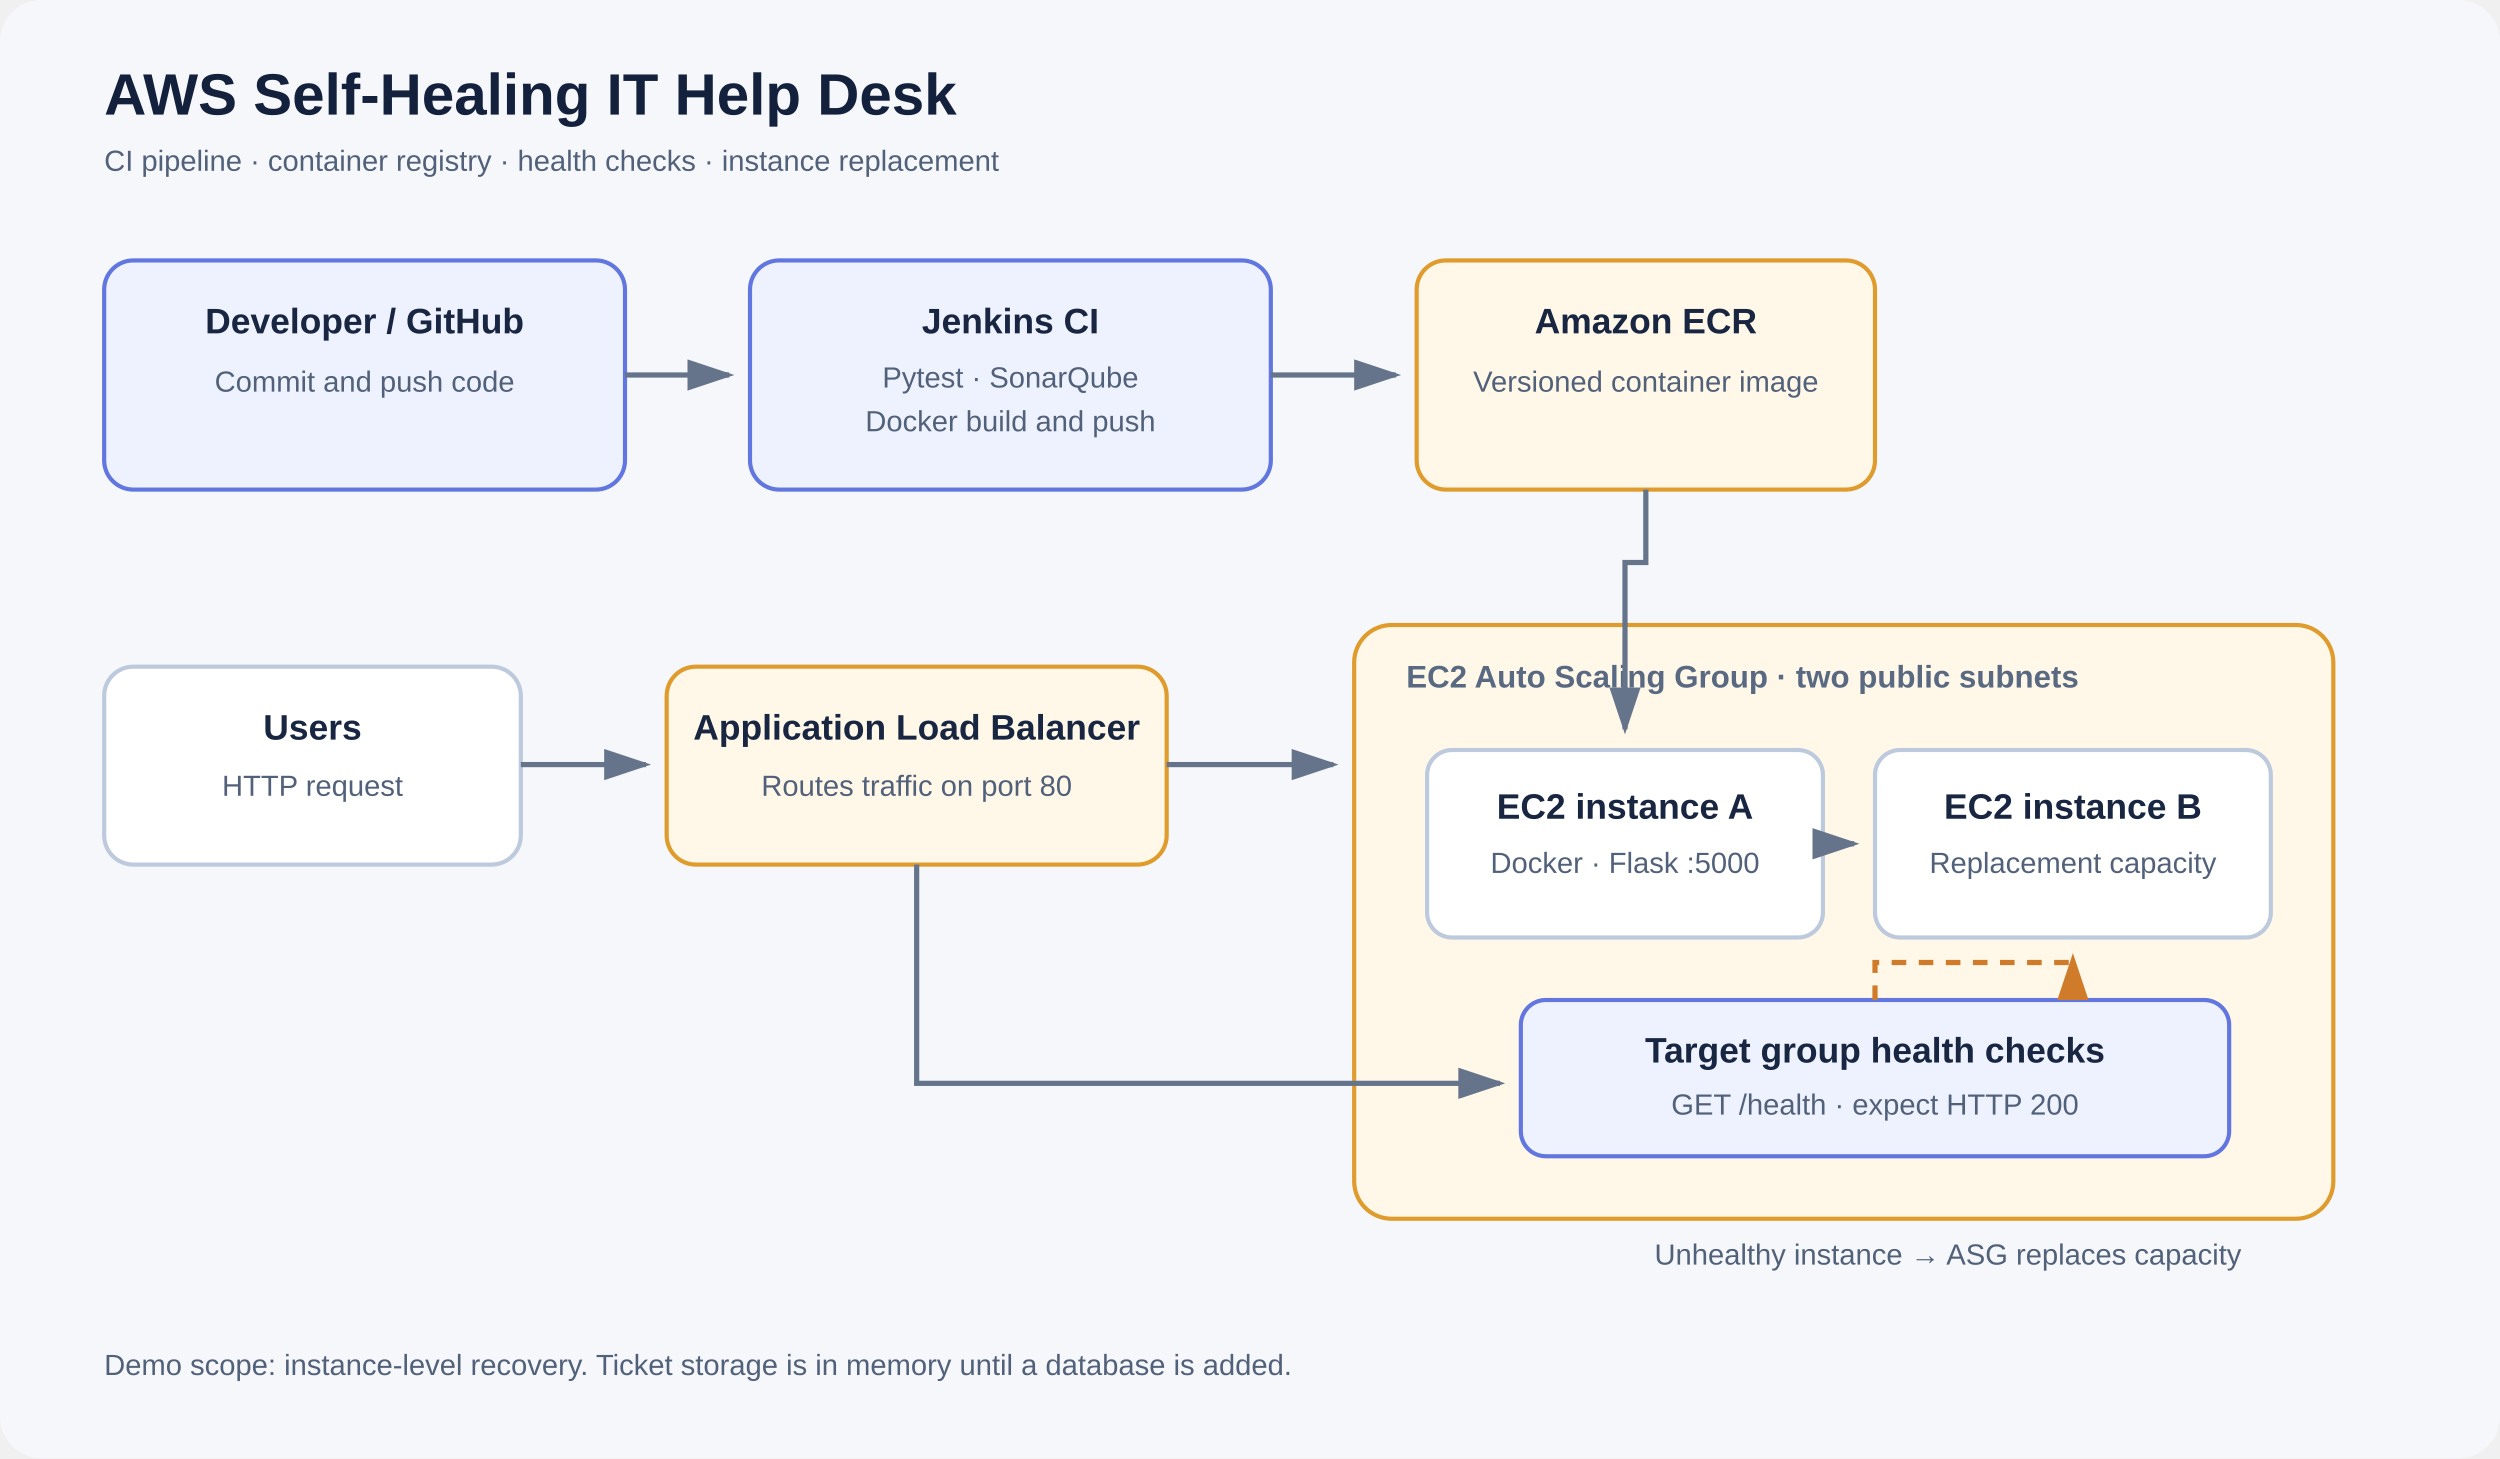
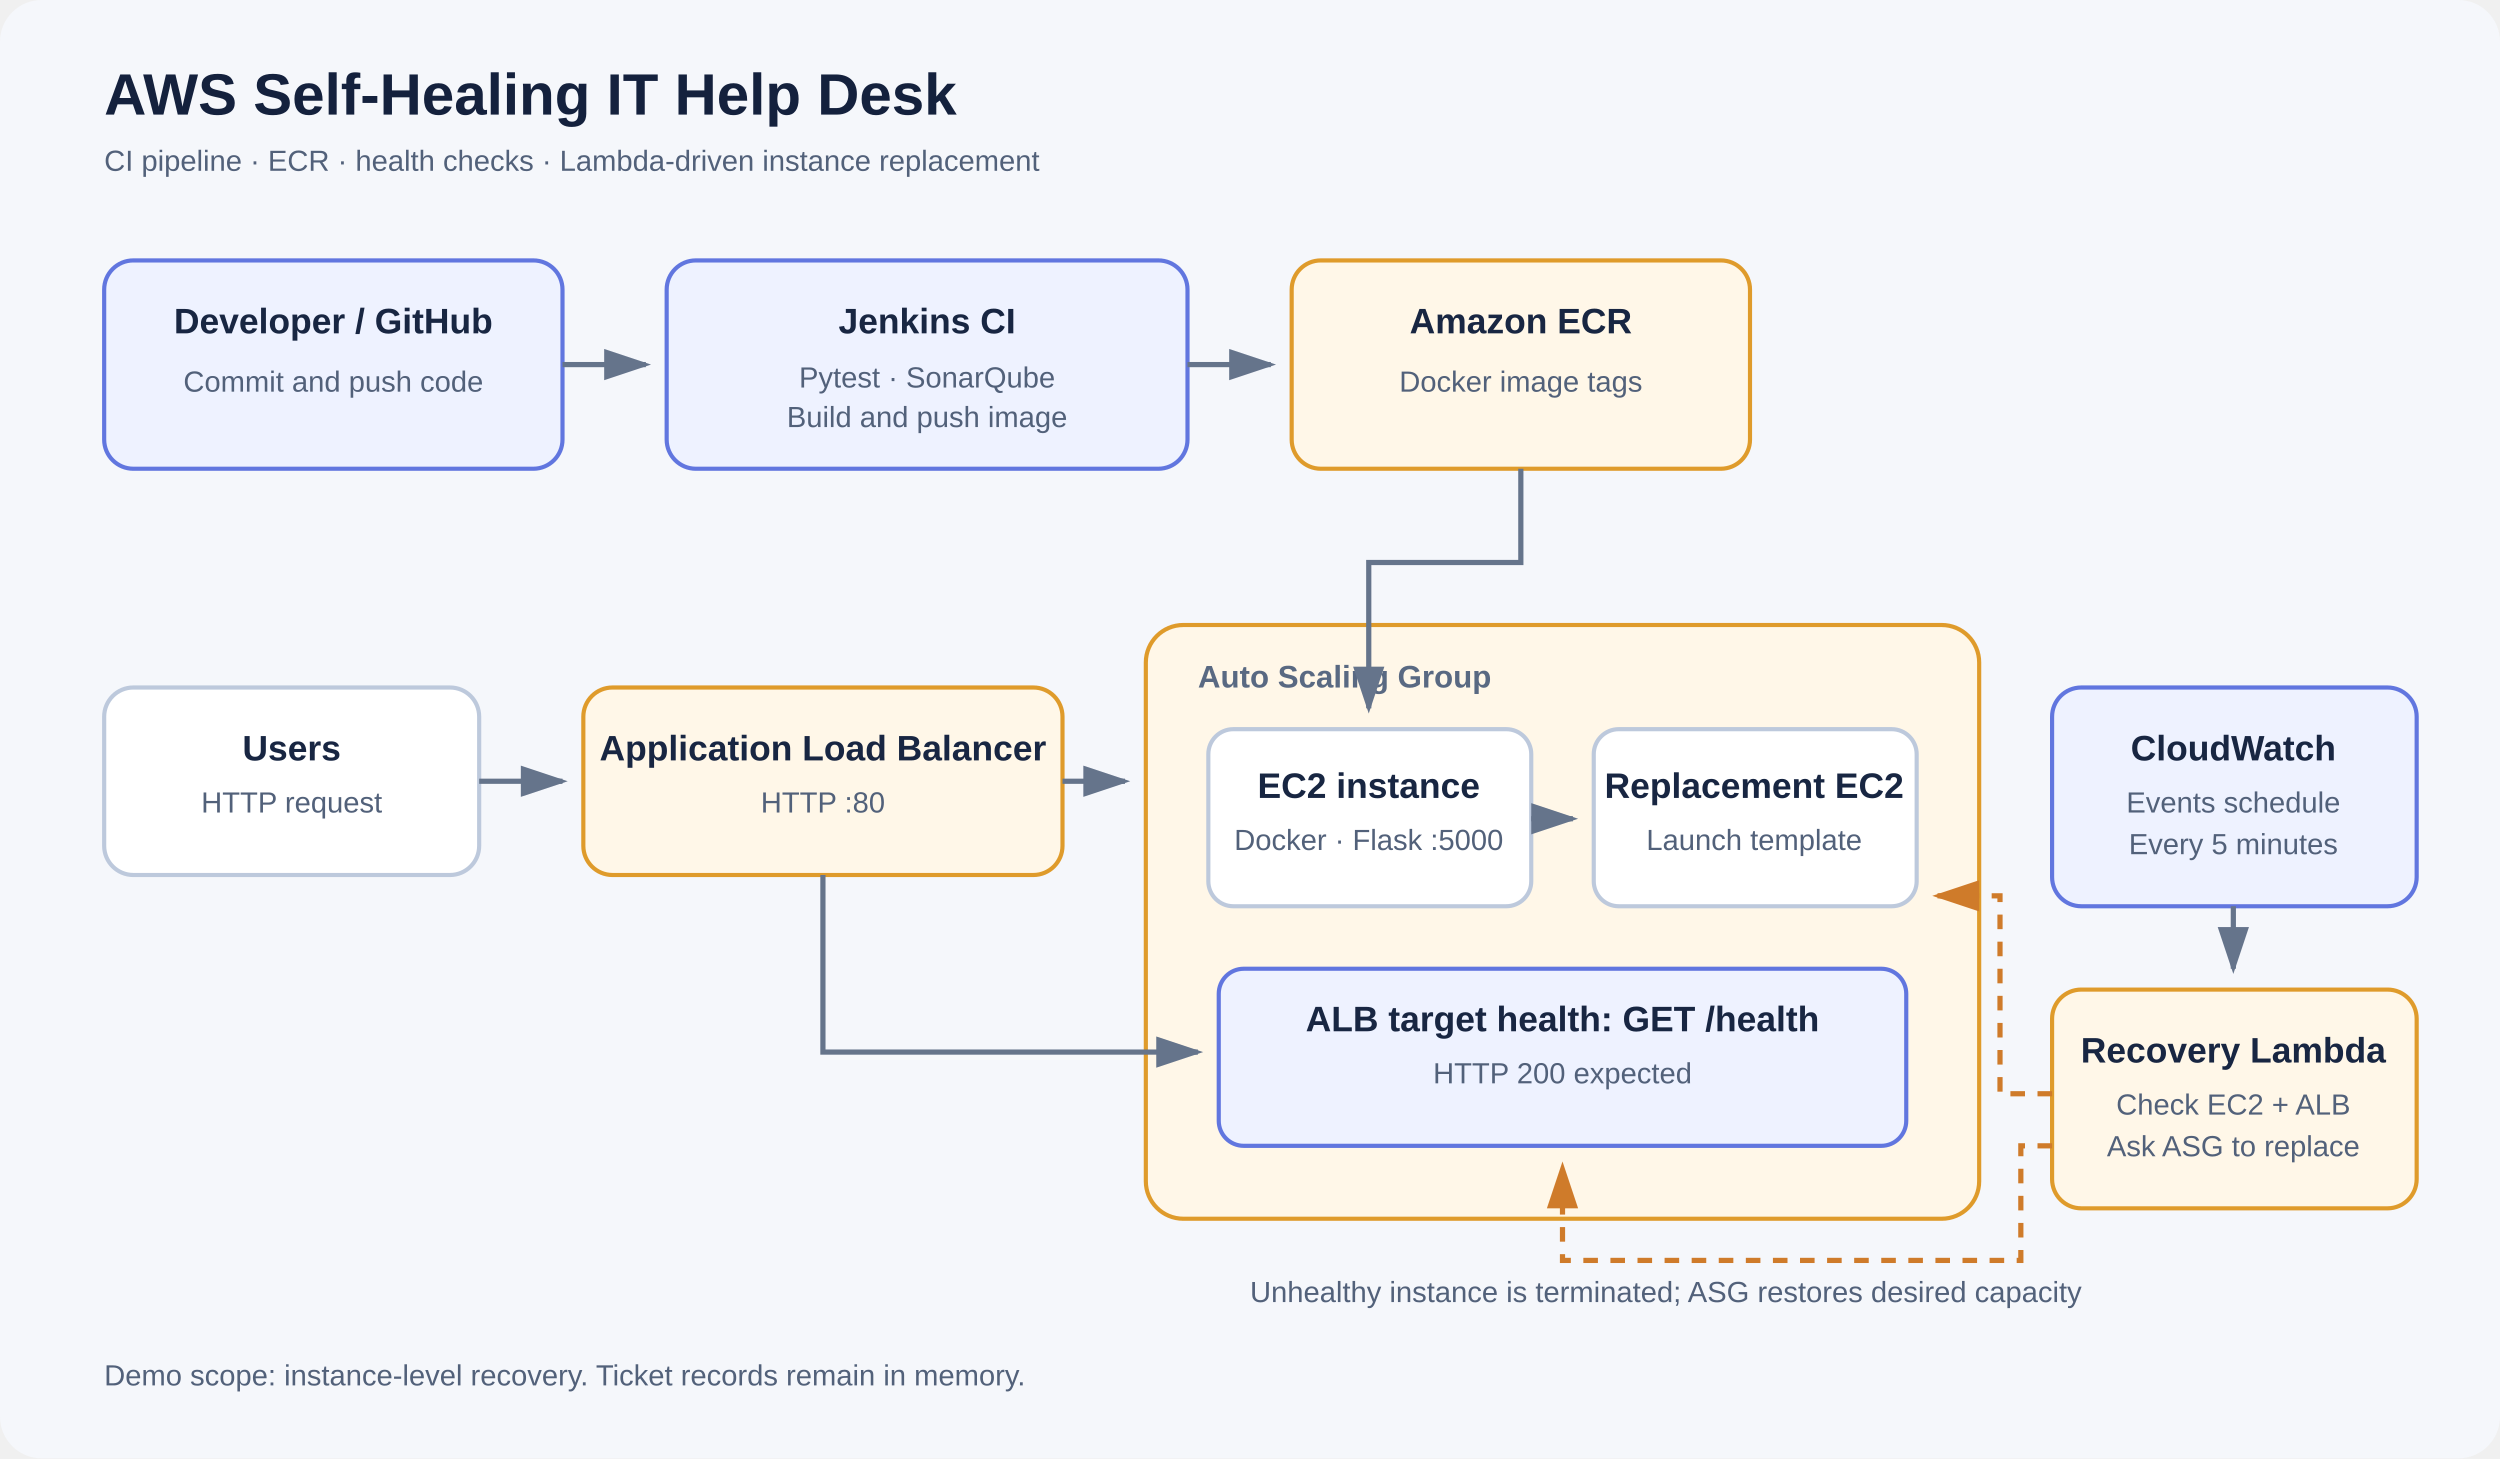
<svg xmlns="http://www.w3.org/2000/svg" width="1200" height="700" viewBox="0 0 1200 700" role="img" aria-labelledby="title desc">
  <defs>
    <style>
.bg{fill:#f5f7fb}.box{fill:#fff;stroke:#bdc9dc;stroke-width:2}.aws{fill:#fff7e8;stroke:#df9b2b;stroke-width:2}.ci{fill:#eef2ff;stroke:#6176df;stroke-width:2}.txt{font:600 17px Arial,sans-serif;fill:#182642}.sub{font:14px Arial,sans-serif;fill:#52617a}.line{fill:none;stroke:#65748b;stroke-width:2.5;marker-end:url(#arrow)}.dash{fill:none;stroke:#cf7b2a;stroke-width:2.5;stroke-dasharray:7 6;marker-end:url(#orangeArrow)}.title{font:700 28px Arial,sans-serif;fill:#14213d}.label{font:700 15px Arial,sans-serif;fill:#596982}
</style>
    <marker id="arrow" markerWidth="10" markerHeight="10" refX="8" refY="3" orient="auto">
      <path d="M0,0 L0,6 L9,3 z" fill="#65748b" />
    </marker>
    <marker id="orangeArrow" markerWidth="10" markerHeight="10" refX="8" refY="3" orient="auto">
      <path d="M0,0 L0,6 L9,3 z" fill="#cf7b2a" />
    </marker>
  </defs>
  <rect class="bg" width="1200" height="700" rx="20" />
  <text class="title" x="50" y="55">AWS Self-Healing IT Help Desk</text>
-   <text class="sub" x="50" y="82">CI pipeline · container registry · health checks · instance replacement</text>
-   <rect class="ci" x="50" y="125" width="250" height="110" rx="14" />
-   <text class="txt" x="175" y="160" text-anchor="middle">Developer / GitHub</text>
-   <text class="sub" x="175" y="188" text-anchor="middle">Commit and push code</text>
-   <rect class="ci" x="360" y="125" width="250" height="110" rx="14" />
-   <text class="txt" x="485" y="160" text-anchor="middle">Jenkins CI</text>
-   <text class="sub" x="485" y="186" text-anchor="middle">Pytest · SonarQube</text>
-   <text class="sub" x="485" y="207" text-anchor="middle">Docker build and push</text>
-   <rect class="aws" x="680" y="125" width="220" height="110" rx="14" />
-   <text class="txt" x="790" y="160" text-anchor="middle">Amazon ECR</text>
-   <text class="sub" x="790" y="188" text-anchor="middle">Versioned container image</text>
-   <path class="line" d="M300 180 H350" />
-   <path class="line" d="M610 180 H670" />
-   <rect class="box" x="50" y="320" width="200" height="95" rx="14" />
-   <text class="txt" x="150" y="355" text-anchor="middle">Users</text>
-   <text class="sub" x="150" y="382" text-anchor="middle">HTTP request</text>
-   <rect class="aws" x="320" y="320" width="240" height="95" rx="14" />
-   <text class="txt" x="440" y="355" text-anchor="middle">Application Load Balancer</text>
-   <text class="sub" x="440" y="382" text-anchor="middle">Routes traffic on port 80</text>
-   <rect class="aws" x="650" y="300" width="470" height="285" rx="18" />
-   <text class="label" x="675" y="330">EC2 Auto Scaling Group · two public subnets</text>
-   <rect class="box" x="685" y="360" width="190" height="90" rx="12" />
-   <text class="txt" x="780" y="393" text-anchor="middle">EC2 instance A</text>
-   <text class="sub" x="780" y="419" text-anchor="middle">Docker · Flask :5000</text>
-   <rect class="box" x="900" y="360" width="190" height="90" rx="12" />
-   <text class="txt" x="995" y="393" text-anchor="middle">EC2 instance B</text>
-   <text class="sub" x="995" y="419" text-anchor="middle">Replacement capacity</text>
-   <rect class="ci" x="730" y="480" width="340" height="75" rx="12" />
-   <text class="txt" x="900" y="510" text-anchor="middle">Target group health checks</text>
-   <text class="sub" x="900" y="535" text-anchor="middle">GET /health · expect HTTP 200</text>
-   <path class="line" d="M250 367 H310" />
-   <path class="line" d="M560 367 H640" />
-   <path class="line" d="M790 235 V270 H780 V350" />
-   <path class="line" d="M440 415 V520 H720" />
-   <path class="line" d="M875 405 H890" />
-   <path class="dash" d="M900 480 V462 H995 V460" />
-   <text class="sub" x="935" y="607" text-anchor="middle">Unhealthy instance → ASG replaces capacity</text>
-   <text class="sub" x="50" y="660">Demo scope: instance-level recovery. Ticket storage is in memory until a database is added.</text>
+   <text class="sub" x="50" y="82">CI pipeline · ECR · health checks · Lambda-driven instance replacement</text>
+   <rect class="ci" x="50" y="125" width="220" height="100" rx="14" />
+   <text class="txt" x="160" y="160" text-anchor="middle">Developer / GitHub</text>
+   <text class="sub" x="160" y="188" text-anchor="middle">Commit and push code</text>
+   <rect class="ci" x="320" y="125" width="250" height="100" rx="14" />
+   <text class="txt" x="445" y="160" text-anchor="middle">Jenkins CI</text>
+   <text class="sub" x="445" y="186" text-anchor="middle">Pytest · SonarQube</text>
+   <text class="sub" x="445" y="205" text-anchor="middle">Build and push image</text>
+   <rect class="aws" x="620" y="125" width="220" height="100" rx="14" />
+   <text class="txt" x="730" y="160" text-anchor="middle">Amazon ECR</text>
+   <text class="sub" x="730" y="188" text-anchor="middle">Docker image tags</text>
+   <path class="line" d="M270 175 H310" />
+   <path class="line" d="M570 175 H610" />
+   <rect class="box" x="50" y="330" width="180" height="90" rx="14" />
+   <text class="txt" x="140" y="365" text-anchor="middle">Users</text>
+   <text class="sub" x="140" y="390" text-anchor="middle">HTTP request</text>
+   <rect class="aws" x="280" y="330" width="230" height="90" rx="14" />
+   <text class="txt" x="395" y="365" text-anchor="middle">Application Load Balancer</text>
+   <text class="sub" x="395" y="390" text-anchor="middle">HTTP :80</text>
+   <rect class="aws" x="550" y="300" width="400" height="285" rx="18" />
+   <text class="label" x="575" y="330">Auto Scaling Group</text>
+   <rect class="box" x="580" y="350" width="155" height="85" rx="12" />
+   <text class="txt" x="657" y="383" text-anchor="middle">EC2 instance</text>
+   <text class="sub" x="657" y="408" text-anchor="middle">Docker · Flask :5000</text>
+   <rect class="box" x="765" y="350" width="155" height="85" rx="12" />
+   <text class="txt" x="842" y="383" text-anchor="middle">Replacement EC2</text>
+   <text class="sub" x="842" y="408" text-anchor="middle">Launch template</text>
+   <rect class="ci" x="585" y="465" width="330" height="85" rx="12" />
+   <text class="txt" x="750" y="495" text-anchor="middle">ALB target health: GET /health</text>
+   <text class="sub" x="750" y="520" text-anchor="middle">HTTP 200 expected</text>
+   <rect class="ci" x="985" y="330" width="175" height="105" rx="14" />
+   <text class="txt" x="1072" y="365" text-anchor="middle">CloudWatch</text>
+   <text class="sub" x="1072" y="390" text-anchor="middle">Events schedule</text>
+   <text class="sub" x="1072" y="410" text-anchor="middle">Every 5 minutes</text>
+   <rect class="aws" x="985" y="475" width="175" height="105" rx="14" />
+   <text class="txt" x="1072" y="510" text-anchor="middle">Recovery Lambda</text>
+   <text class="sub" x="1072" y="535" text-anchor="middle">Check EC2 + ALB</text>
+   <text class="sub" x="1072" y="555" text-anchor="middle">Ask ASG to replace</text>
+   <path class="line" d="M230 375 H270" />
+   <path class="line" d="M510 375 H540" />
+   <path class="line" d="M730 225 V270 H657 V340" />
+   <path class="line" d="M395 420 V505 H575" />
+   <path class="line" d="M735 393 H755" />
+   <path class="line" d="M1072 435 V465" />
+   <path class="dash" d="M985 525 H960 V430 H930" />
+   <path class="dash" d="M985 550 H970 V605 H750 V560" />
+   <text class="sub" x="600" y="625">Unhealthy instance is terminated; ASG restores desired capacity</text>
+   <text class="sub" x="50" y="665">Demo scope: instance-level recovery. Ticket records remain in memory.</text>
</svg>
